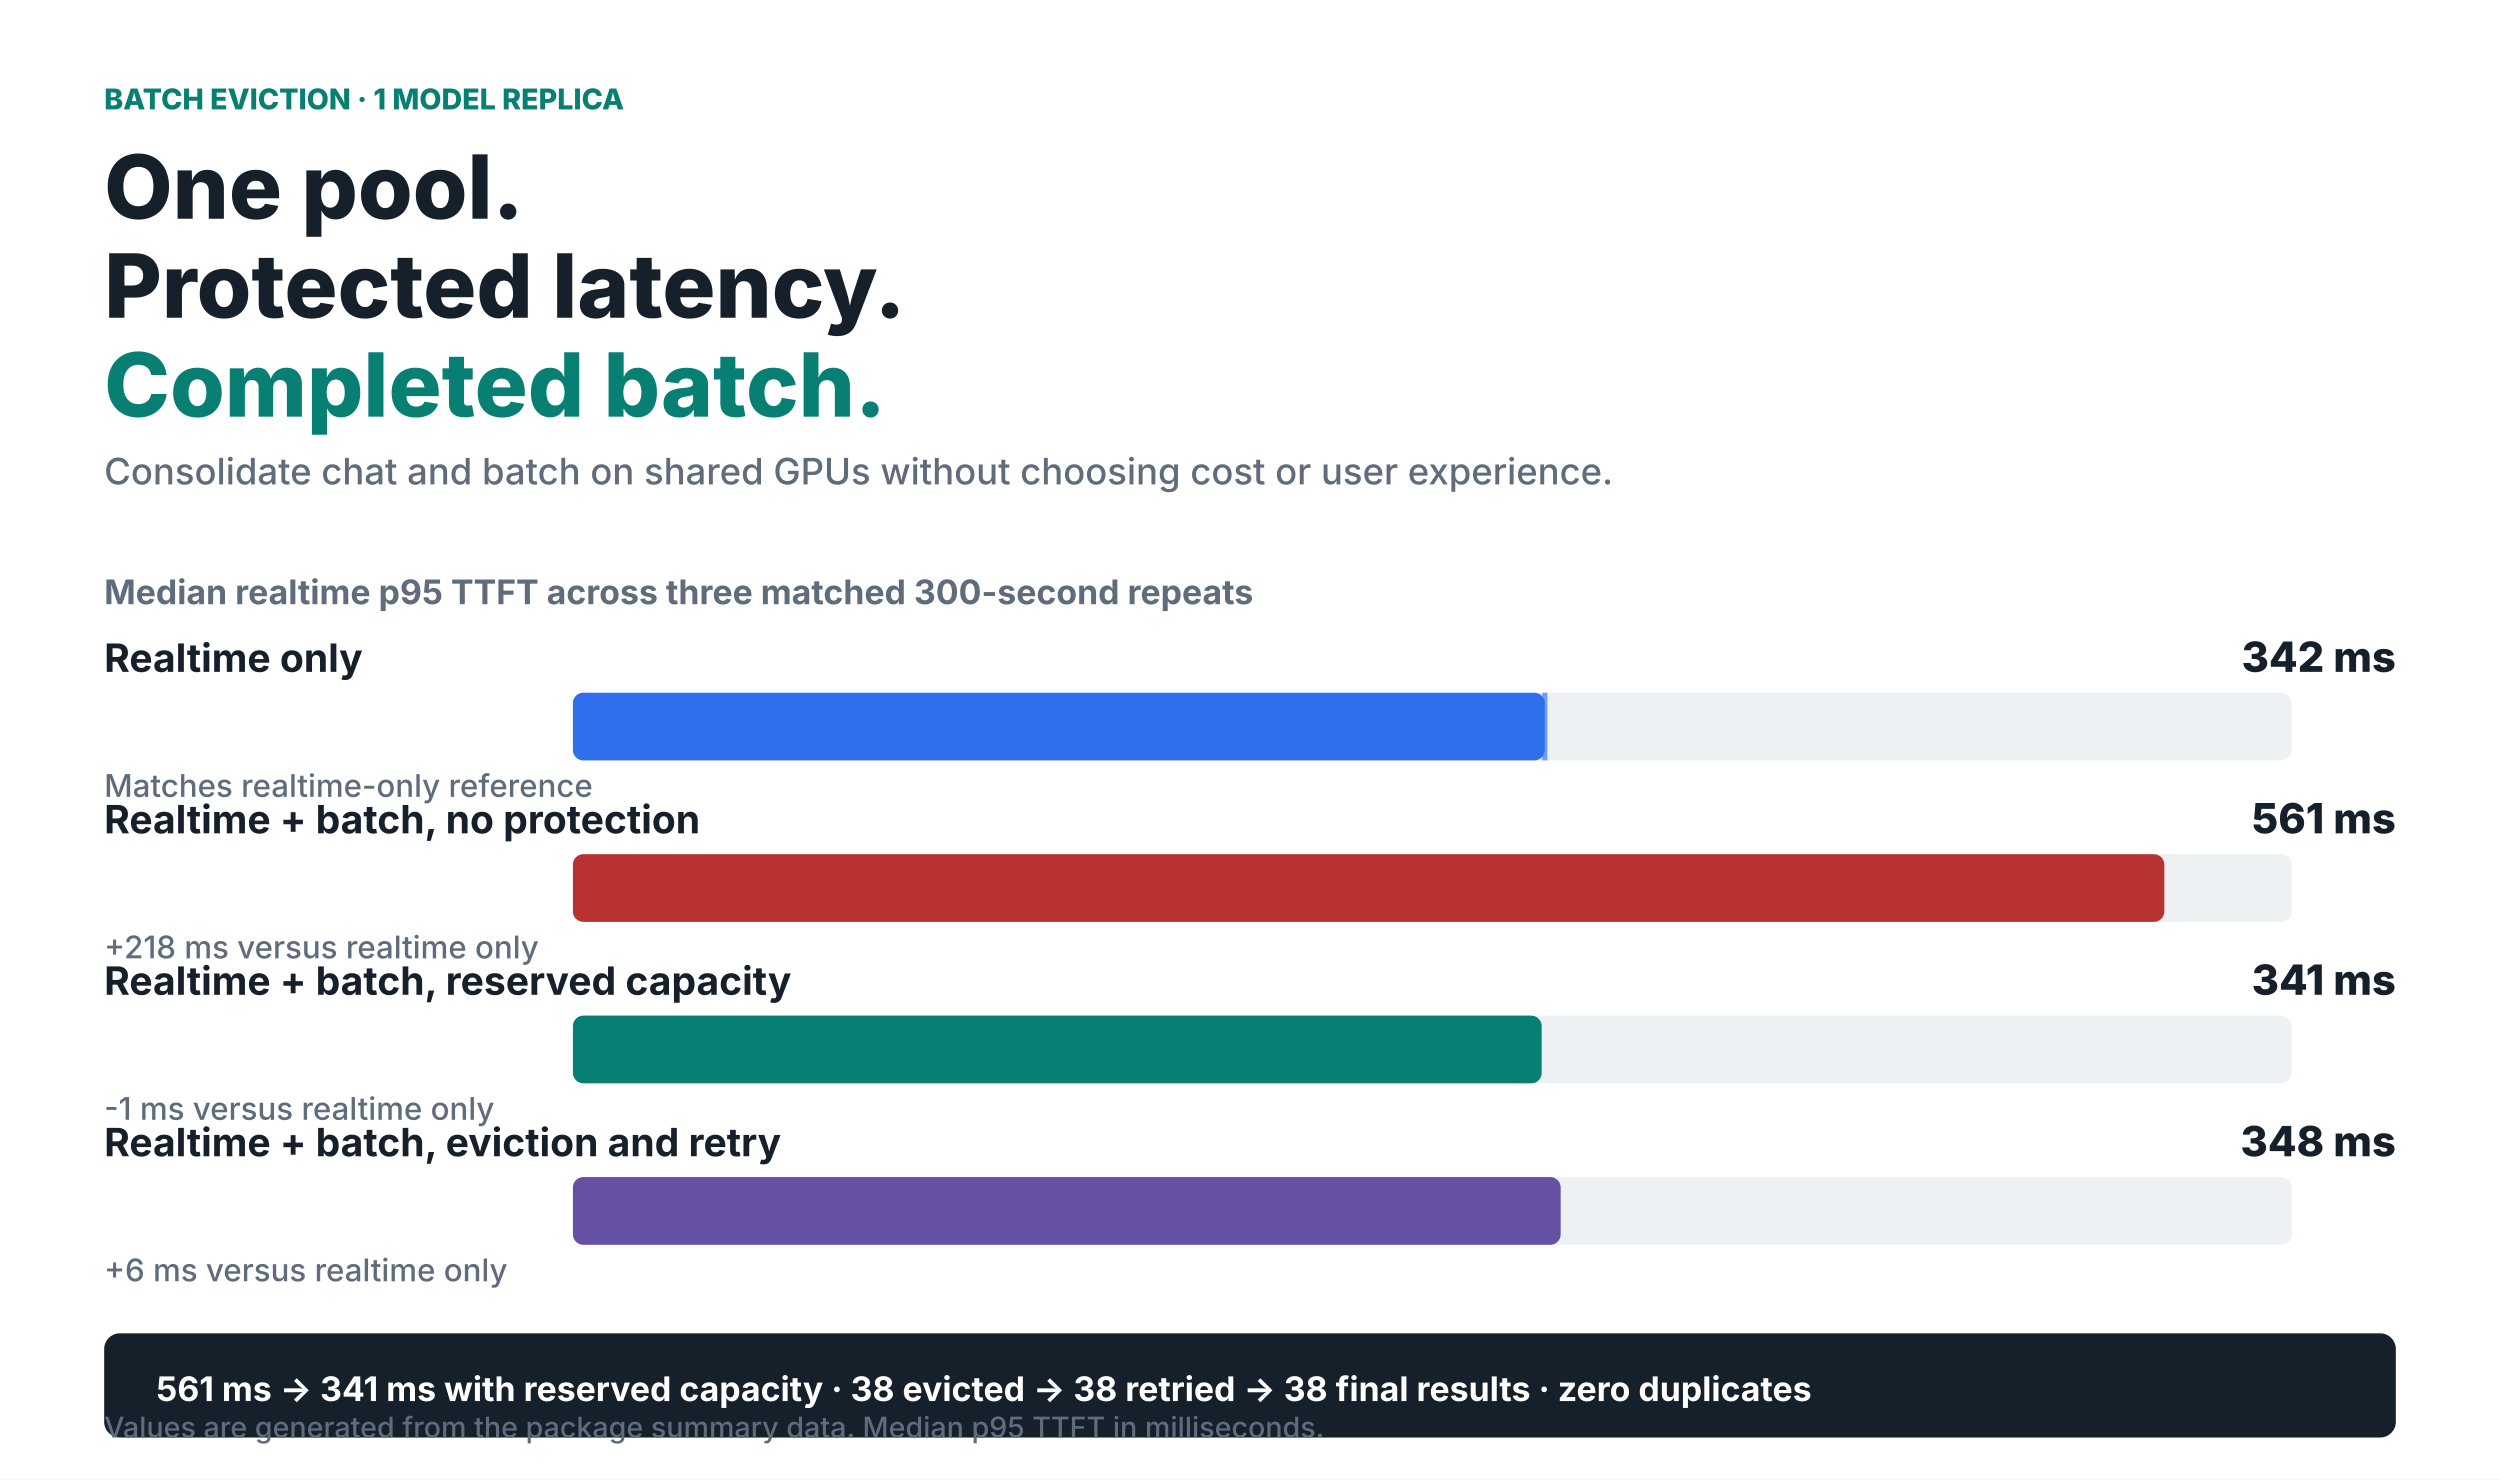
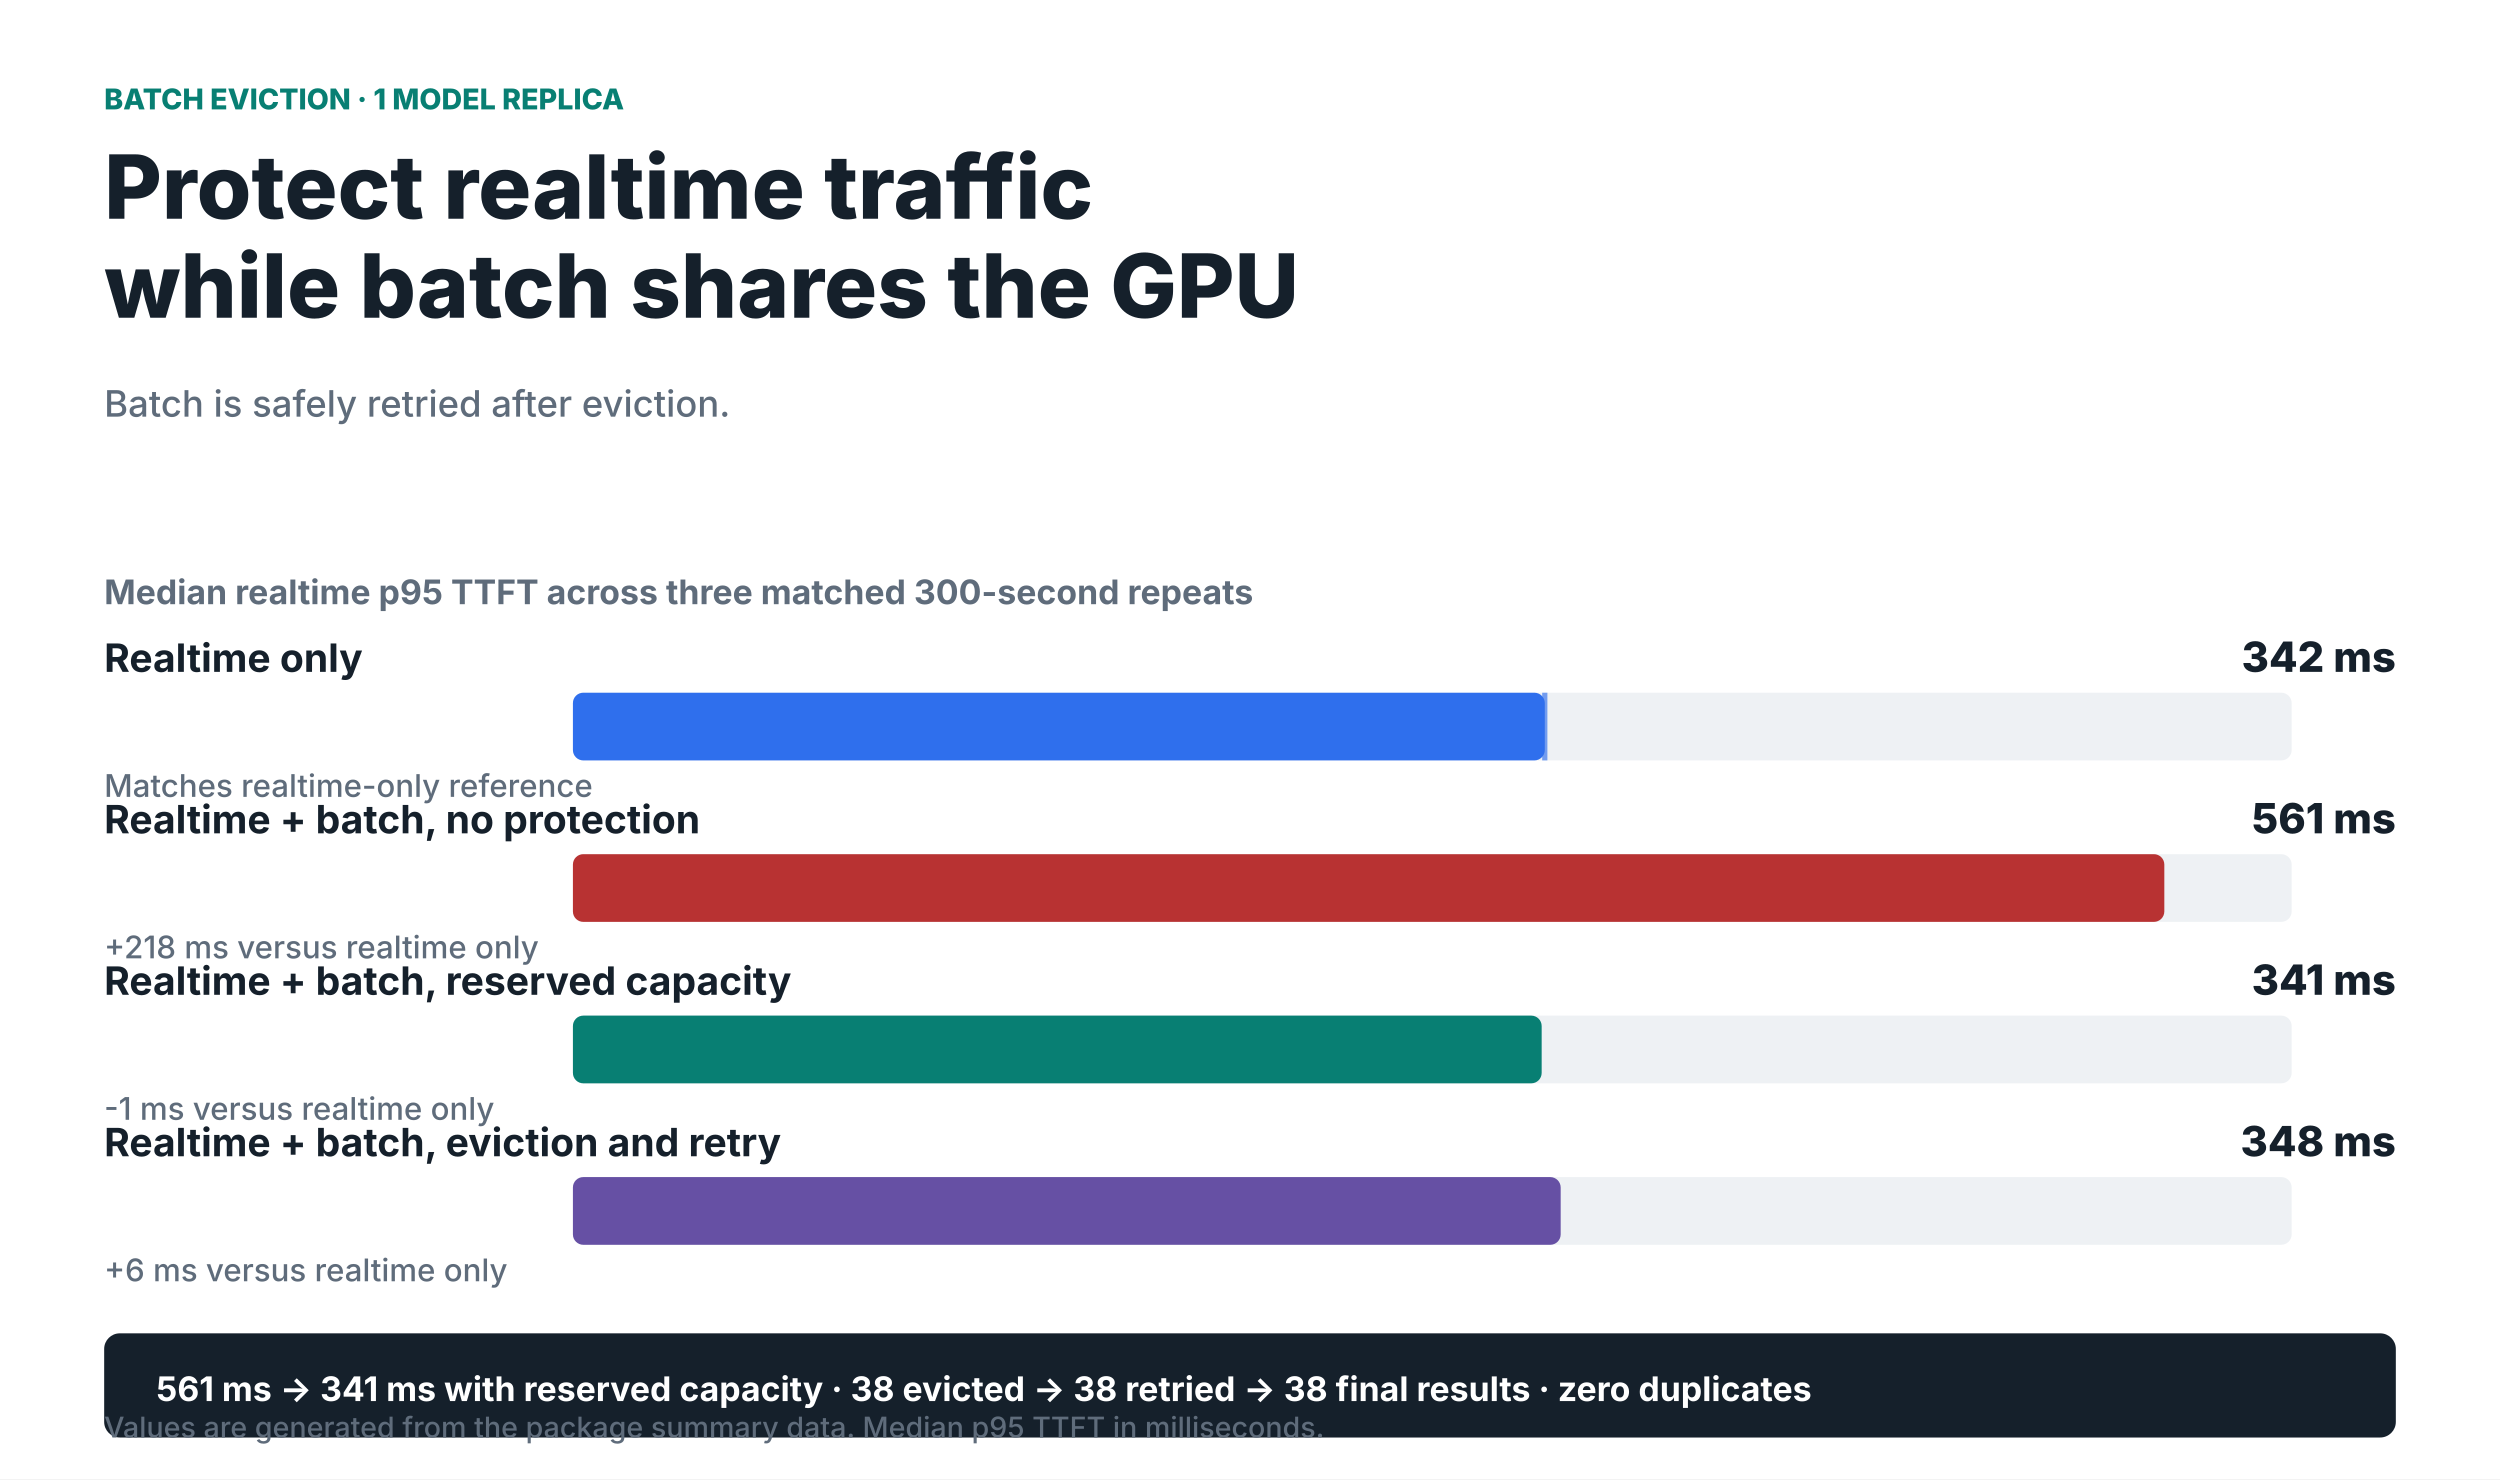
<svg xmlns="http://www.w3.org/2000/svg" width="960" height="568" viewBox="0 0 960 568" role="img" aria-labelledby="title desc">
  <style>text{font-family:Inter,ui-sans-serif,-apple-system,BlinkMacSystemFont,Segoe UI,sans-serif;letter-spacing:0}</style>
  <rect width="960" height="568" fill="#ffffff" />
  <text x="40.0" y="42.0" fill="#087f73" font-size="11" font-weight="800" text-anchor="start">BATCH EVICTION · 1 MODEL REPLICA</text>
-   <text x="40.0" y="84.0" fill="#15202b" font-size="34" font-weight="800" text-anchor="start">One pool.</text>
-   <text x="40.0" y="122.0" fill="#15202b" font-size="34" font-weight="800" text-anchor="start">Protected latency.</text>
-   <text x="40.0" y="160.0" fill="#087f73" font-size="34" font-weight="800" text-anchor="start">Completed batch.</text>
-   <text x="40.0" y="186.0" fill="#5f6c7b" font-size="14" font-weight="500">
-     <tspan x="40.0" dy="0.0">Consolidate chat and batch on shared GPUs without choosing cost or user experience.</tspan>
+   <text x="40.0" y="84.0" fill="#15202b" font-size="34" font-weight="800" text-anchor="start">Protect realtime traffic</text>
+   <text x="40.0" y="122.0" fill="#15202b" font-size="34" font-weight="800" text-anchor="start">while batch shares the GPU</text>
+   <text x="40.0" y="160.0" fill="#5f6c7b" font-size="14" font-weight="500">
+     <tspan x="40.0" dy="0.0">Batch is safely retried after eviction.</tspan>
  </text>
  <text x="40.0" y="232.0" fill="#5f6c7b" font-size="13" font-weight="650" text-anchor="start">Median realtime p95 TTFT across three matched 300-second repeats</text>
  <text x="40.0" y="258.0" fill="#15202b" font-size="15" font-weight="750" text-anchor="start">Realtime only</text>
  <text x="920.0" y="258.0" fill="#15202b" font-size="16" font-weight="800" text-anchor="end">342 ms</text>
  <rect x="220" y="266" width="660" height="26" rx="4" fill="#eef1f4" />
  <rect x="220" y="266" width="373.2" height="26" rx="4" fill="#2f6fed" />
  <line x1="593.2" y1="266" x2="593.2" y2="292" stroke="#2f6fed" stroke-width="2" opacity="0.65" />
  <text x="40.0" y="306.0" fill="#5f6c7b" font-size="12" font-weight="500" text-anchor="start">Matches realtime-only reference</text>
  <text x="40.0" y="320.0" fill="#15202b" font-size="15" font-weight="750" text-anchor="start">Realtime + batch, no protection</text>
  <text x="920.0" y="320.0" fill="#15202b" font-size="16" font-weight="800" text-anchor="end">561 ms</text>
  <rect x="220" y="328" width="660" height="26" rx="4" fill="#eef1f4" />
  <rect x="220" y="328" width="611.1" height="26" rx="4" fill="#b83232" />
  <text x="40.0" y="368.0" fill="#5f6c7b" font-size="12" font-weight="500" text-anchor="start">+218 ms versus realtime only</text>
  <text x="40.0" y="382.0" fill="#15202b" font-size="15" font-weight="750" text-anchor="start">Realtime + batch, reserved capacity</text>
  <text x="920.0" y="382.0" fill="#15202b" font-size="16" font-weight="800" text-anchor="end">341 ms</text>
  <rect x="220" y="390" width="660" height="26" rx="4" fill="#eef1f4" />
  <rect x="220" y="390" width="372.0" height="26" rx="4" fill="#087f73" />
  <text x="40.0" y="430.0" fill="#5f6c7b" font-size="12" font-weight="500" text-anchor="start">-1 ms versus realtime only</text>
  <text x="40.0" y="444.0" fill="#15202b" font-size="15" font-weight="750" text-anchor="start">Realtime + batch, eviction and retry</text>
  <text x="920.0" y="444.0" fill="#15202b" font-size="16" font-weight="800" text-anchor="end">348 ms</text>
  <rect x="220" y="452" width="660" height="26" rx="4" fill="#eef1f4" />
  <rect x="220" y="452" width="379.3" height="26" rx="4" fill="#6650a4" />
  <text x="40.0" y="492.0" fill="#5f6c7b" font-size="12" font-weight="500" text-anchor="start">+6 ms versus realtime only</text>
  <rect x="40" y="512" width="880" height="40" rx="6" fill="#15202b" />
  <text x="60.0" y="538.0" fill="#ffffff" font-size="13" font-weight="700" text-anchor="start">561 ms → 341 ms with reserved capacity · 38 evicted → 38 retried → 38 final results · zero duplicates</text>
  <text x="40.0" y="552.0" fill="#5f6c7b" font-size="11" font-weight="500" text-anchor="start">Values are generated from the package summary data. Median p95 TTFT in milliseconds.</text>
</svg>
